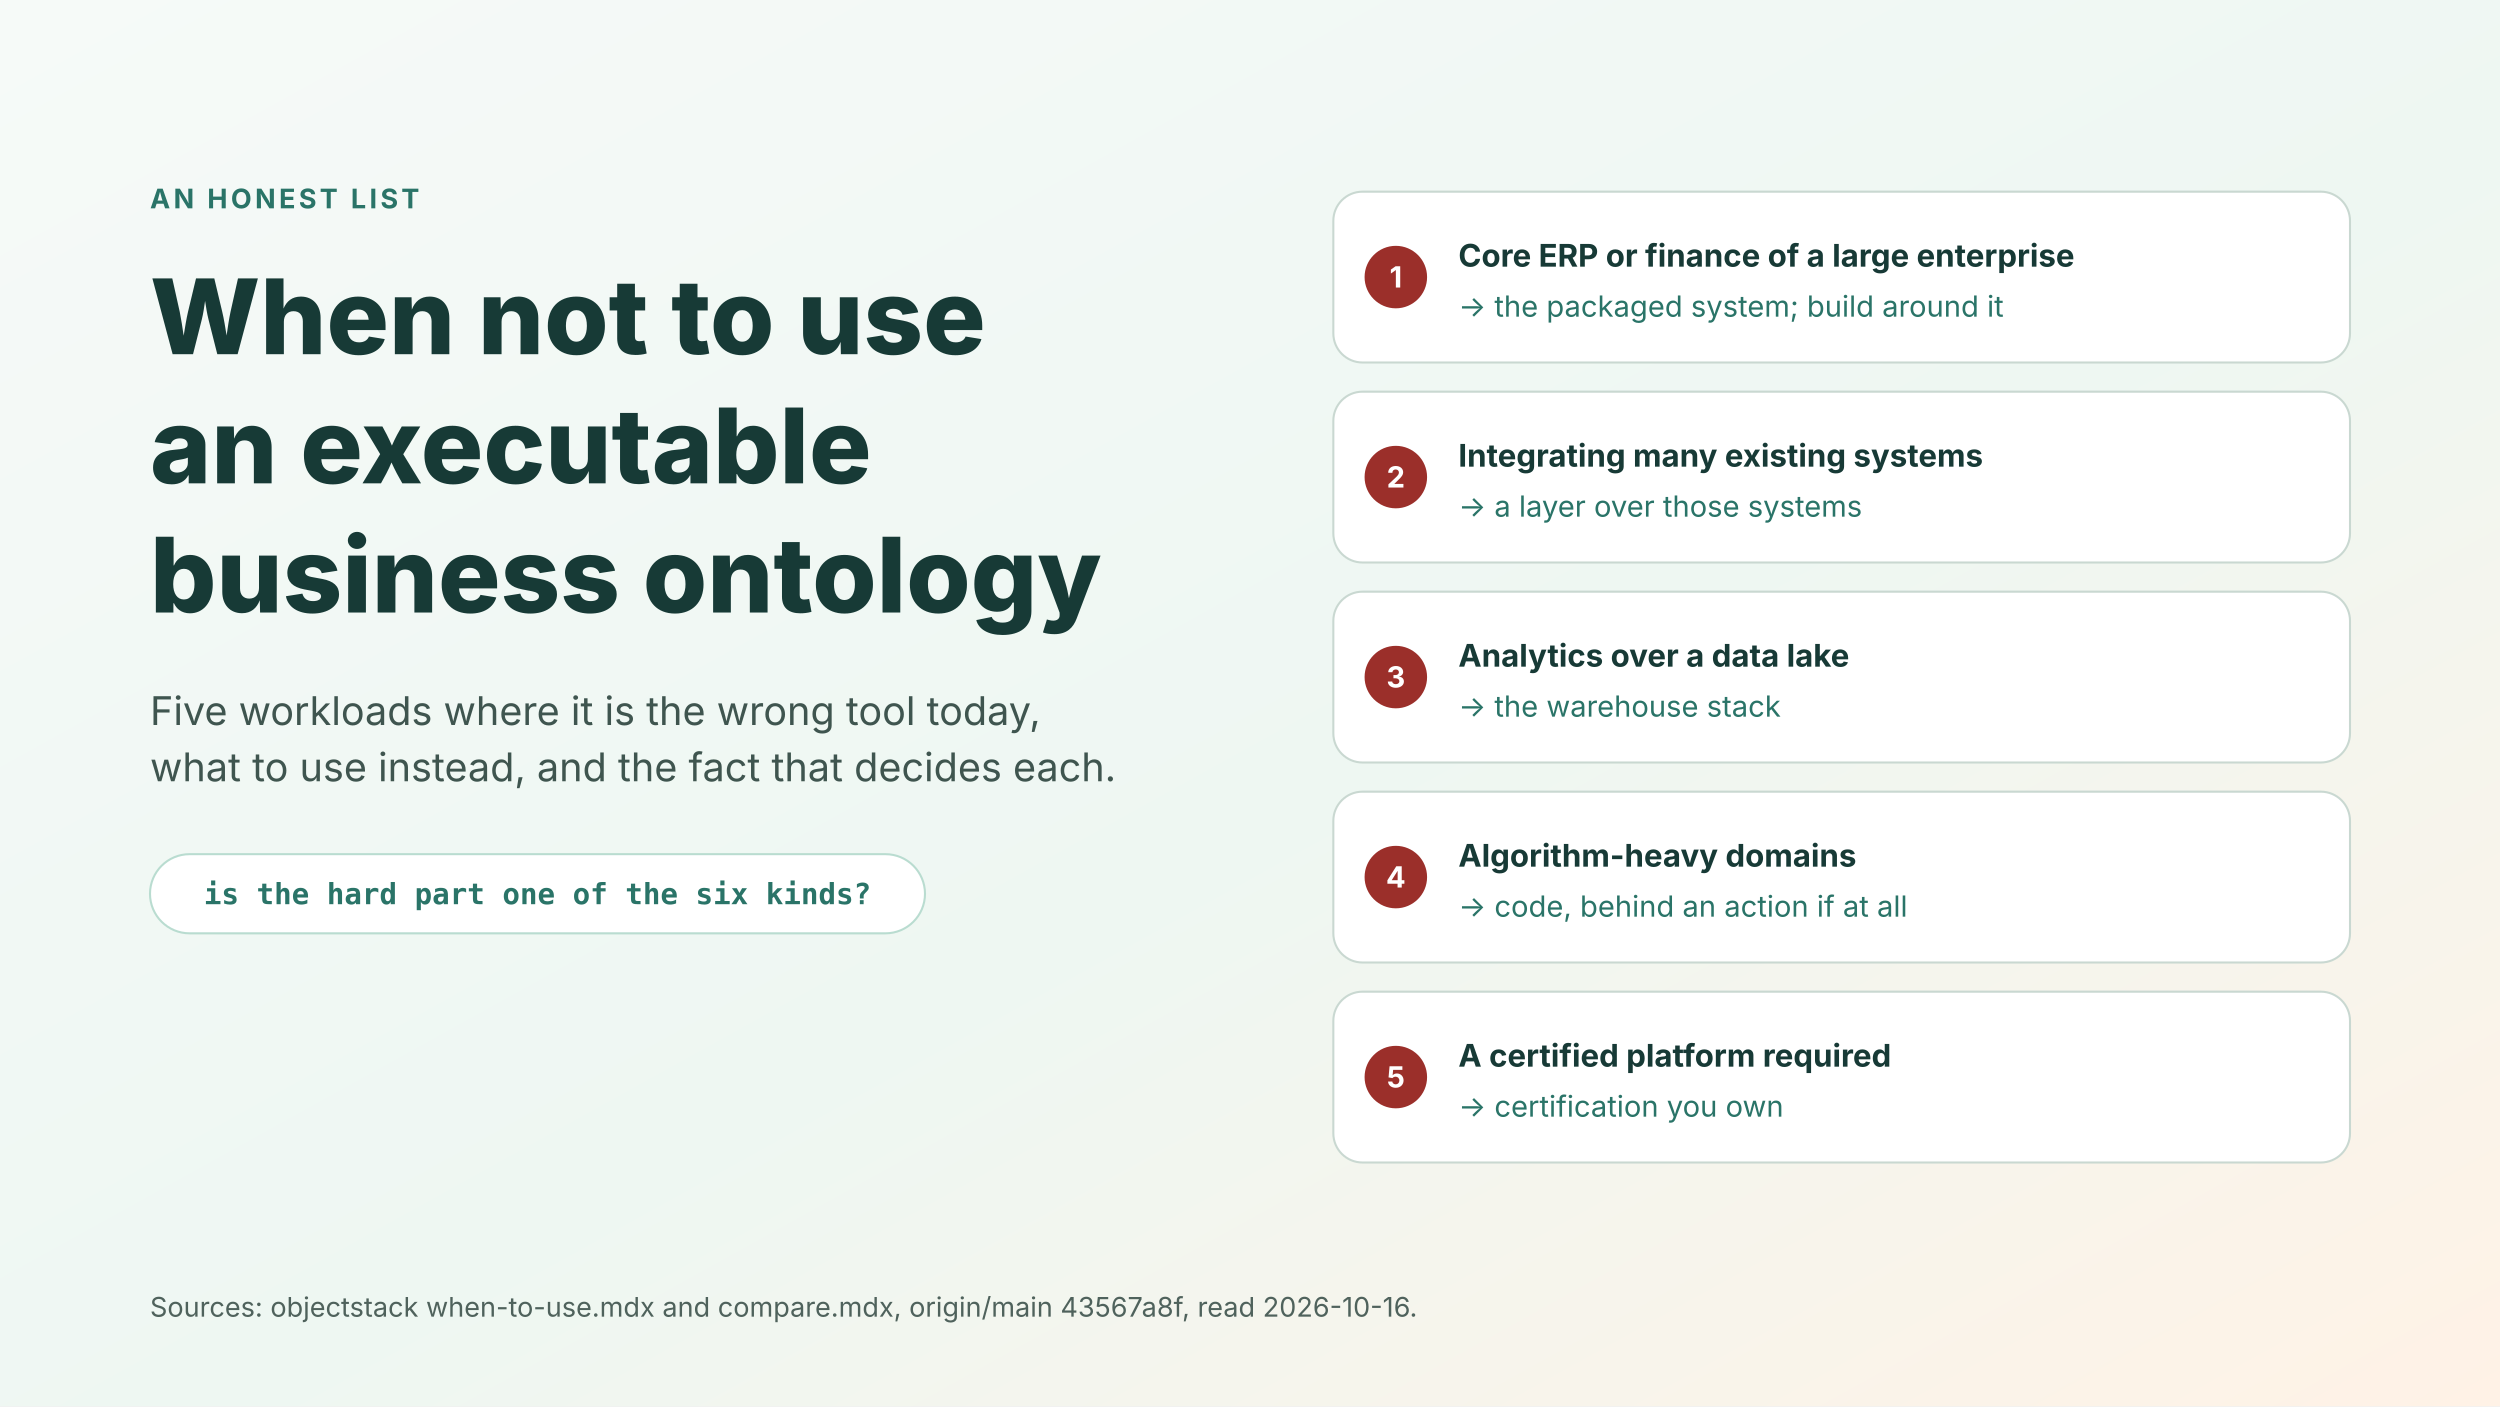
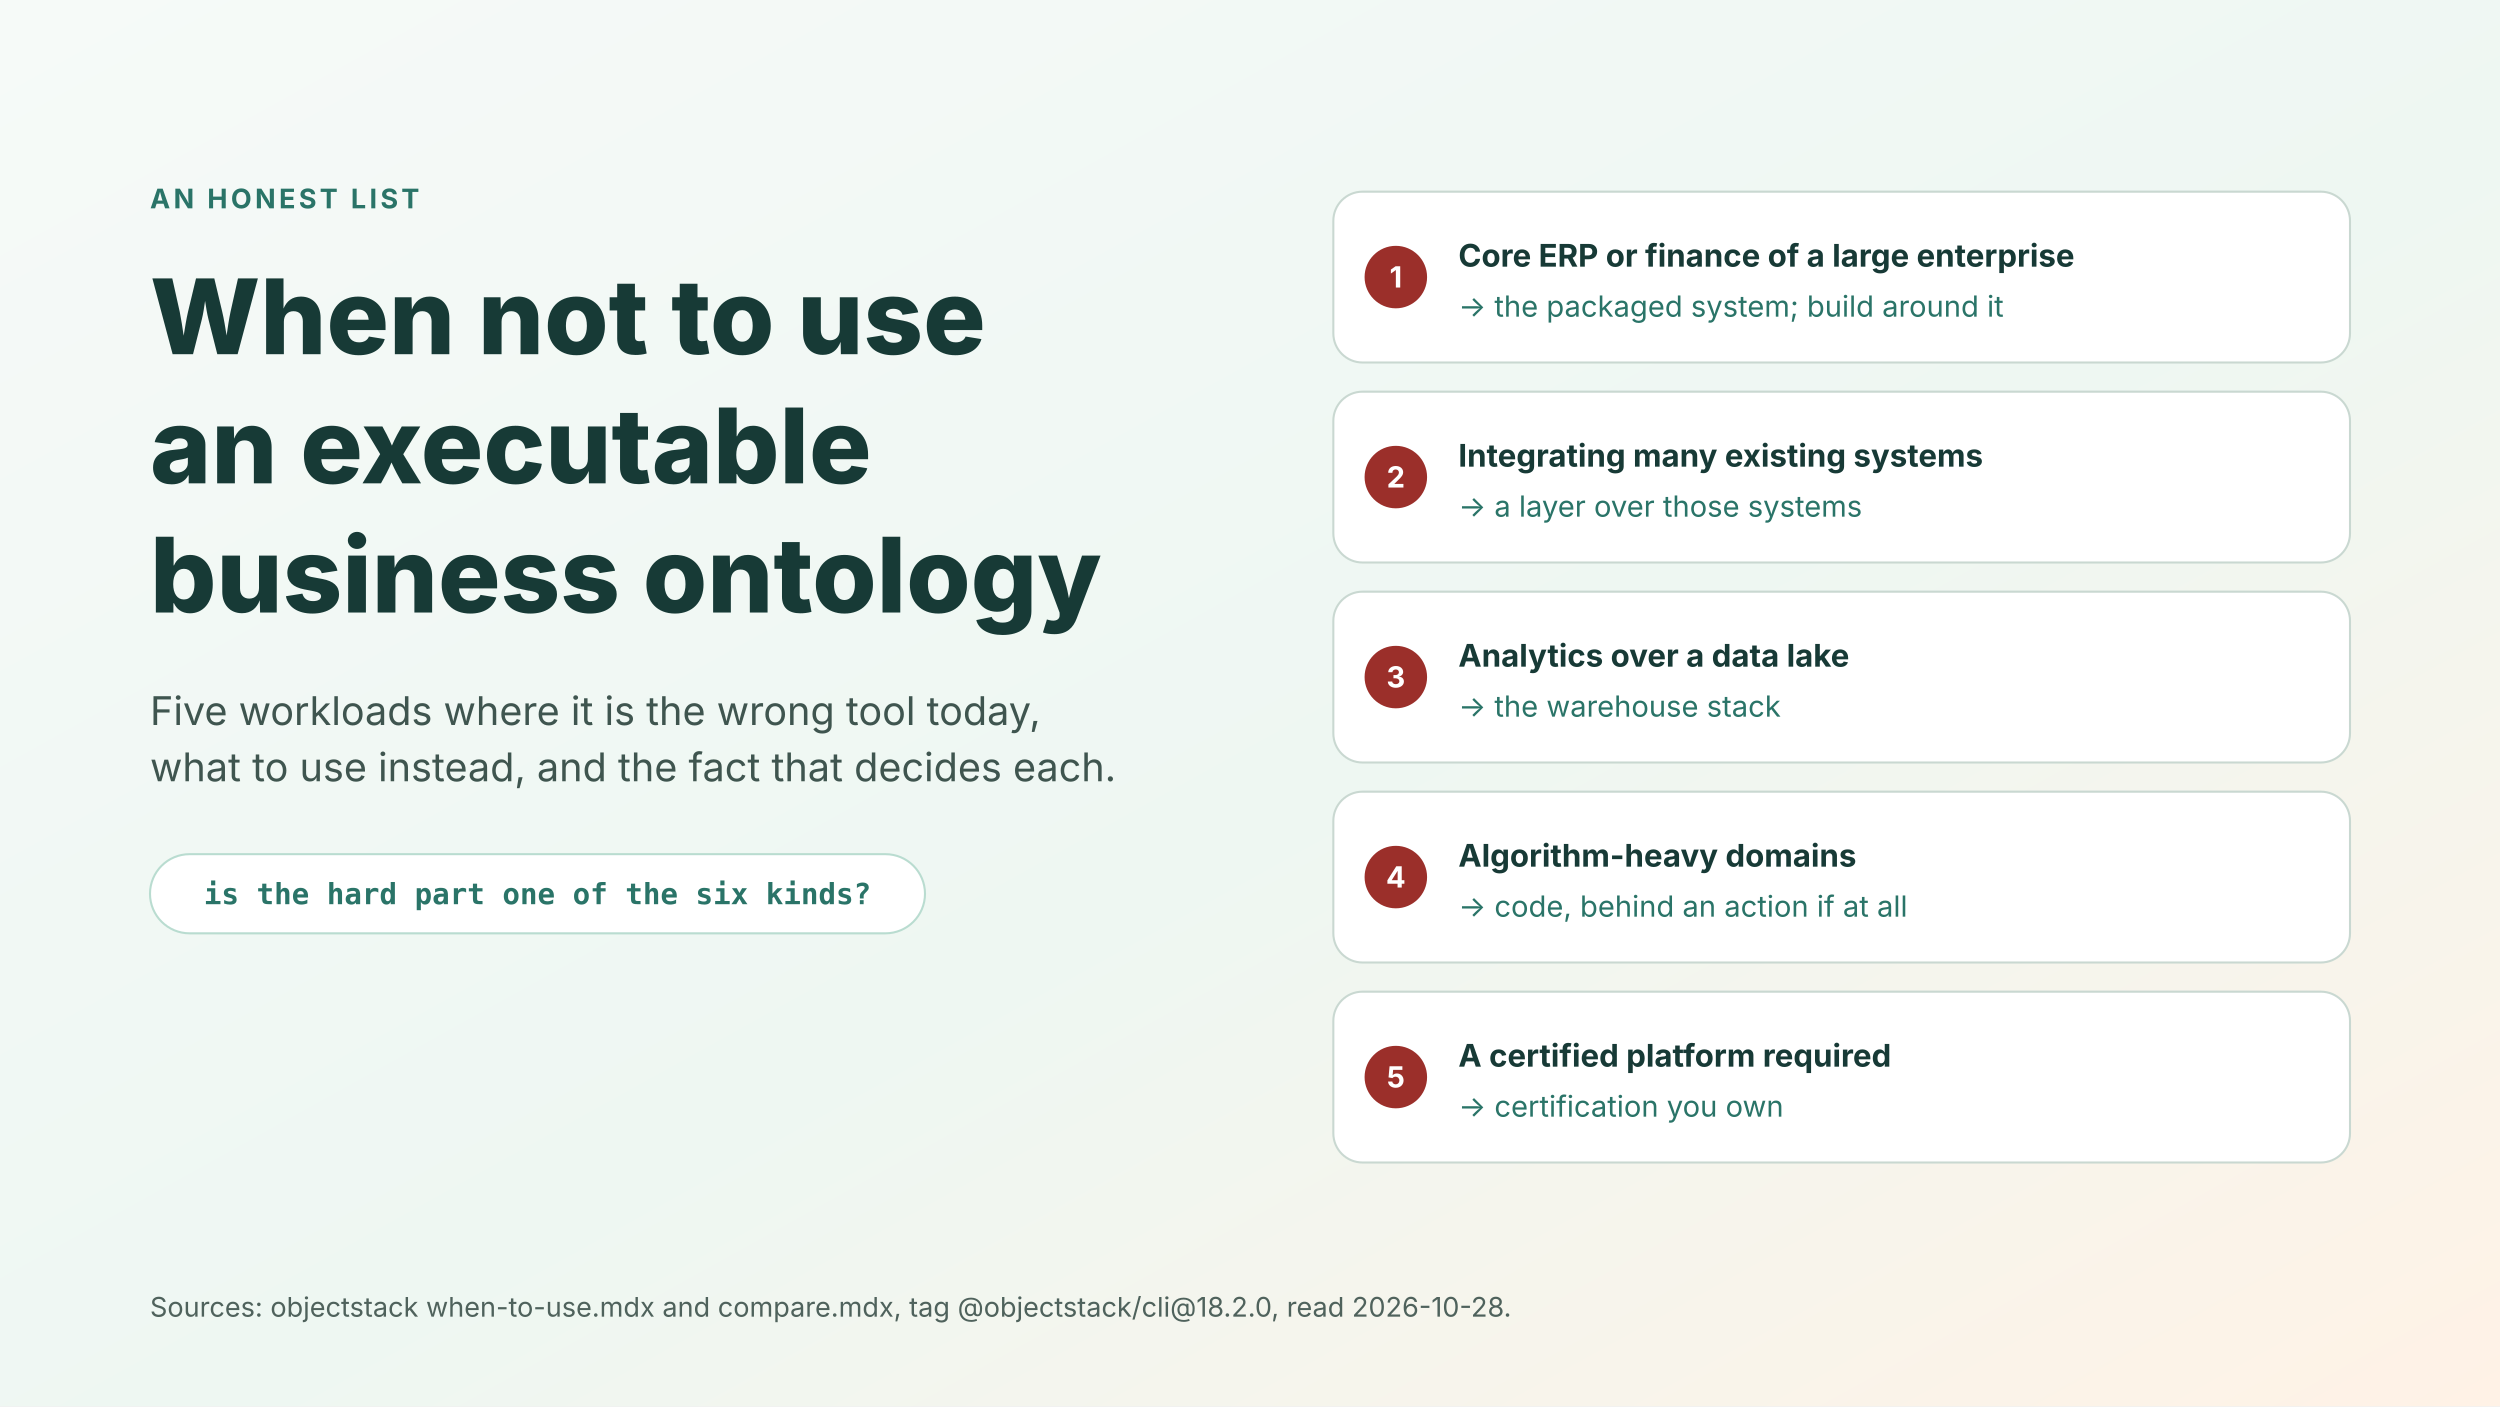
<svg xmlns="http://www.w3.org/2000/svg" viewBox="0 0 1200 675" role="img" aria-label="When not to use an executable business ontology: five workloads where it is the wrong tool today, each with what to use instead. Core ERP or finance of a large enterprise, the packaged system, build around it. Integrating many existing systems, a layer over those systems. Analytics over a data lake, the warehouse stack. Algorithm-heavy domains, code, behind an action if at all. A certified platform required, certification you own. The test under all five: is the hard part one of the six kinds?">
  <defs>
    <linearGradient id="bg" x1="0" x2="1" y1="0" y2="1">
      <stop stop-color="#f6faf8" />
      <stop offset=".55" stop-color="#eef7f2" />
      <stop offset="1" stop-color="#fff2e6" />
    </linearGradient>
  </defs>
  <rect width="1200" height="675" fill="url(#bg)" />
  <text x="72" y="100" font-family="-apple-system, BlinkMacSystemFont, 'Segoe UI', sans-serif" font-size="13" font-weight="700" letter-spacing="1.6" fill="#2a7468">AN HONEST LIST</text>
  <text x="72" y="170" font-family="-apple-system, BlinkMacSystemFont, 'Segoe UI', sans-serif" font-size="50" font-weight="800" fill="#173a36">When not to use</text>
  <text x="72" y="232" font-family="-apple-system, BlinkMacSystemFont, 'Segoe UI', sans-serif" font-size="50" font-weight="800" fill="#173a36">an executable</text>
  <text x="72" y="294" font-family="-apple-system, BlinkMacSystemFont, 'Segoe UI', sans-serif" font-size="50" font-weight="800" fill="#173a36">business ontology</text>
  <text x="72" y="348" font-family="-apple-system, BlinkMacSystemFont, 'Segoe UI', sans-serif" font-size="19" fill="#3f554f">Five workloads where it is the wrong tool today,</text>
  <text x="72" y="375" font-family="-apple-system, BlinkMacSystemFont, 'Segoe UI', sans-serif" font-size="19" fill="#3f554f">what to use instead, and the fact that decides each.</text>
  <g transform="translate(72 410)">
    <rect width="372" height="38" rx="19" fill="#ffffff" stroke="#b9dcd0" />
    <text x="186" y="24" font-family="ui-monospace, Menlo, Consolas, monospace" font-size="14" font-weight="600" text-anchor="middle" fill="#2a7468">is the hard part one of the six kinds?</text>
  </g>
  <g transform="translate(640 92)">
    <rect width="488" height="82" rx="14" fill="#ffffff" stroke="#c9d8d1" />
    <circle cx="30" cy="41" r="15" fill="#9b2f2a" />
    <text x="30" y="46" font-family="-apple-system, BlinkMacSystemFont, 'Segoe UI', sans-serif" font-size="14" font-weight="700" text-anchor="middle" fill="#ffffff">1</text>
    <text x="60" y="36" font-family="-apple-system, BlinkMacSystemFont, 'Segoe UI', sans-serif" font-size="15" font-weight="700" fill="#173a36">Core ERP or finance of a large enterprise</text>
    <text x="60" y="60" font-family="-apple-system, BlinkMacSystemFont, 'Segoe UI', sans-serif" font-size="14" fill="#2a7468">→ the packaged system; build around it</text>
  </g>
  <g transform="translate(640 188)">
    <rect width="488" height="82" rx="14" fill="#ffffff" stroke="#c9d8d1" />
    <circle cx="30" cy="41" r="15" fill="#9b2f2a" />
    <text x="30" y="46" font-family="-apple-system, BlinkMacSystemFont, 'Segoe UI', sans-serif" font-size="14" font-weight="700" text-anchor="middle" fill="#ffffff">2</text>
    <text x="60" y="36" font-family="-apple-system, BlinkMacSystemFont, 'Segoe UI', sans-serif" font-size="15" font-weight="700" fill="#173a36">Integrating many existing systems</text>
    <text x="60" y="60" font-family="-apple-system, BlinkMacSystemFont, 'Segoe UI', sans-serif" font-size="14" fill="#2a7468">→ a layer over those systems</text>
  </g>
  <g transform="translate(640 284)">
    <rect width="488" height="82" rx="14" fill="#ffffff" stroke="#c9d8d1" />
    <circle cx="30" cy="41" r="15" fill="#9b2f2a" />
    <text x="30" y="46" font-family="-apple-system, BlinkMacSystemFont, 'Segoe UI', sans-serif" font-size="14" font-weight="700" text-anchor="middle" fill="#ffffff">3</text>
    <text x="60" y="36" font-family="-apple-system, BlinkMacSystemFont, 'Segoe UI', sans-serif" font-size="15" font-weight="700" fill="#173a36">Analytics over a data lake</text>
    <text x="60" y="60" font-family="-apple-system, BlinkMacSystemFont, 'Segoe UI', sans-serif" font-size="14" fill="#2a7468">→ the warehouse stack</text>
  </g>
  <g transform="translate(640 380)">
    <rect width="488" height="82" rx="14" fill="#ffffff" stroke="#c9d8d1" />
    <circle cx="30" cy="41" r="15" fill="#9b2f2a" />
    <text x="30" y="46" font-family="-apple-system, BlinkMacSystemFont, 'Segoe UI', sans-serif" font-size="14" font-weight="700" text-anchor="middle" fill="#ffffff">4</text>
    <text x="60" y="36" font-family="-apple-system, BlinkMacSystemFont, 'Segoe UI', sans-serif" font-size="15" font-weight="700" fill="#173a36">Algorithm-heavy domains</text>
    <text x="60" y="60" font-family="-apple-system, BlinkMacSystemFont, 'Segoe UI', sans-serif" font-size="14" fill="#2a7468">→ code, behind an action if at all</text>
  </g>
  <g transform="translate(640 476)">
    <rect width="488" height="82" rx="14" fill="#ffffff" stroke="#c9d8d1" />
    <circle cx="30" cy="41" r="15" fill="#9b2f2a" />
    <text x="30" y="46" font-family="-apple-system, BlinkMacSystemFont, 'Segoe UI', sans-serif" font-size="14" font-weight="700" text-anchor="middle" fill="#ffffff">5</text>
    <text x="60" y="36" font-family="-apple-system, BlinkMacSystemFont, 'Segoe UI', sans-serif" font-size="15" font-weight="700" fill="#173a36">A certified platform required</text>
    <text x="60" y="60" font-family="-apple-system, BlinkMacSystemFont, 'Segoe UI', sans-serif" font-size="14" fill="#2a7468">→ certification you own</text>
  </g>
-   <text x="72" y="632" font-family="-apple-system, BlinkMacSystemFont, 'Segoe UI', sans-serif" font-size="13" fill="#4f625c">Sources: objectstack when-to-use.mdx and compare.mdx, origin/main 43567a8f, read 2026-10-16.</text>
+   <text x="72" y="632" font-family="-apple-system, BlinkMacSystemFont, 'Segoe UI', sans-serif" font-size="13" fill="#4f625c">Sources: objectstack when-to-use.mdx and compare.mdx, tag @objectstack/cli@18.2.0, read 2026-10-28.</text>
</svg>
